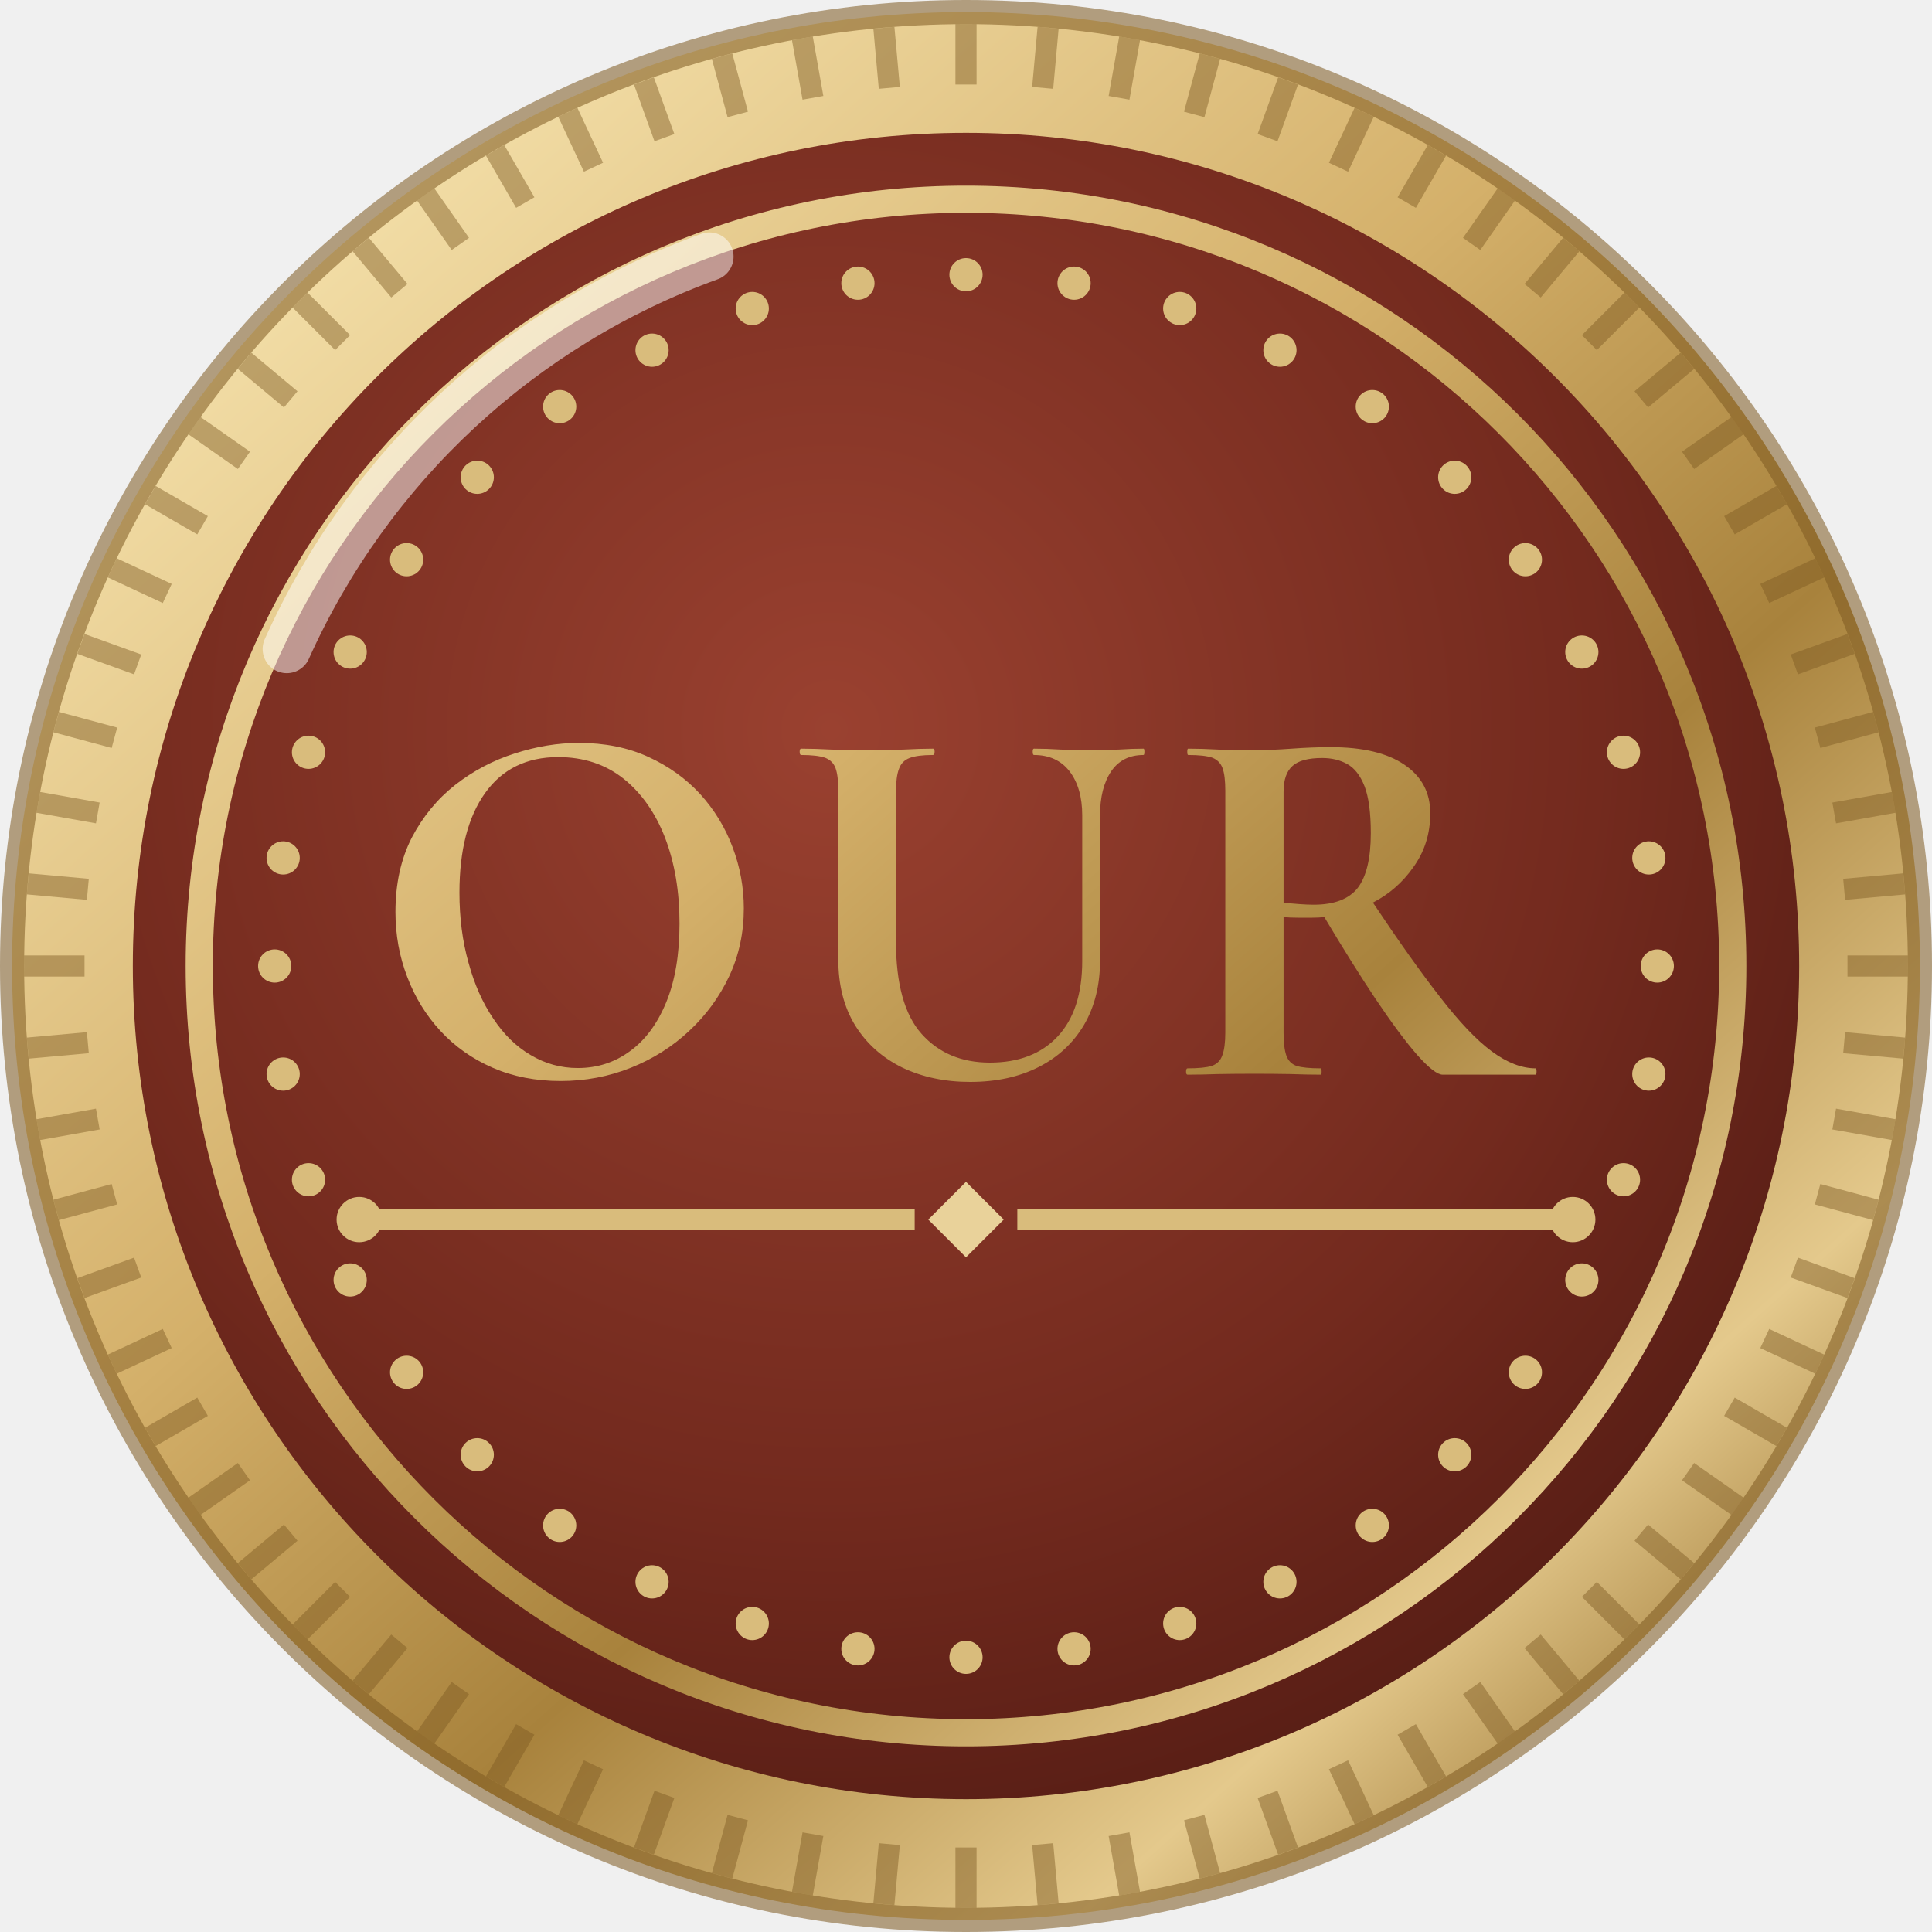
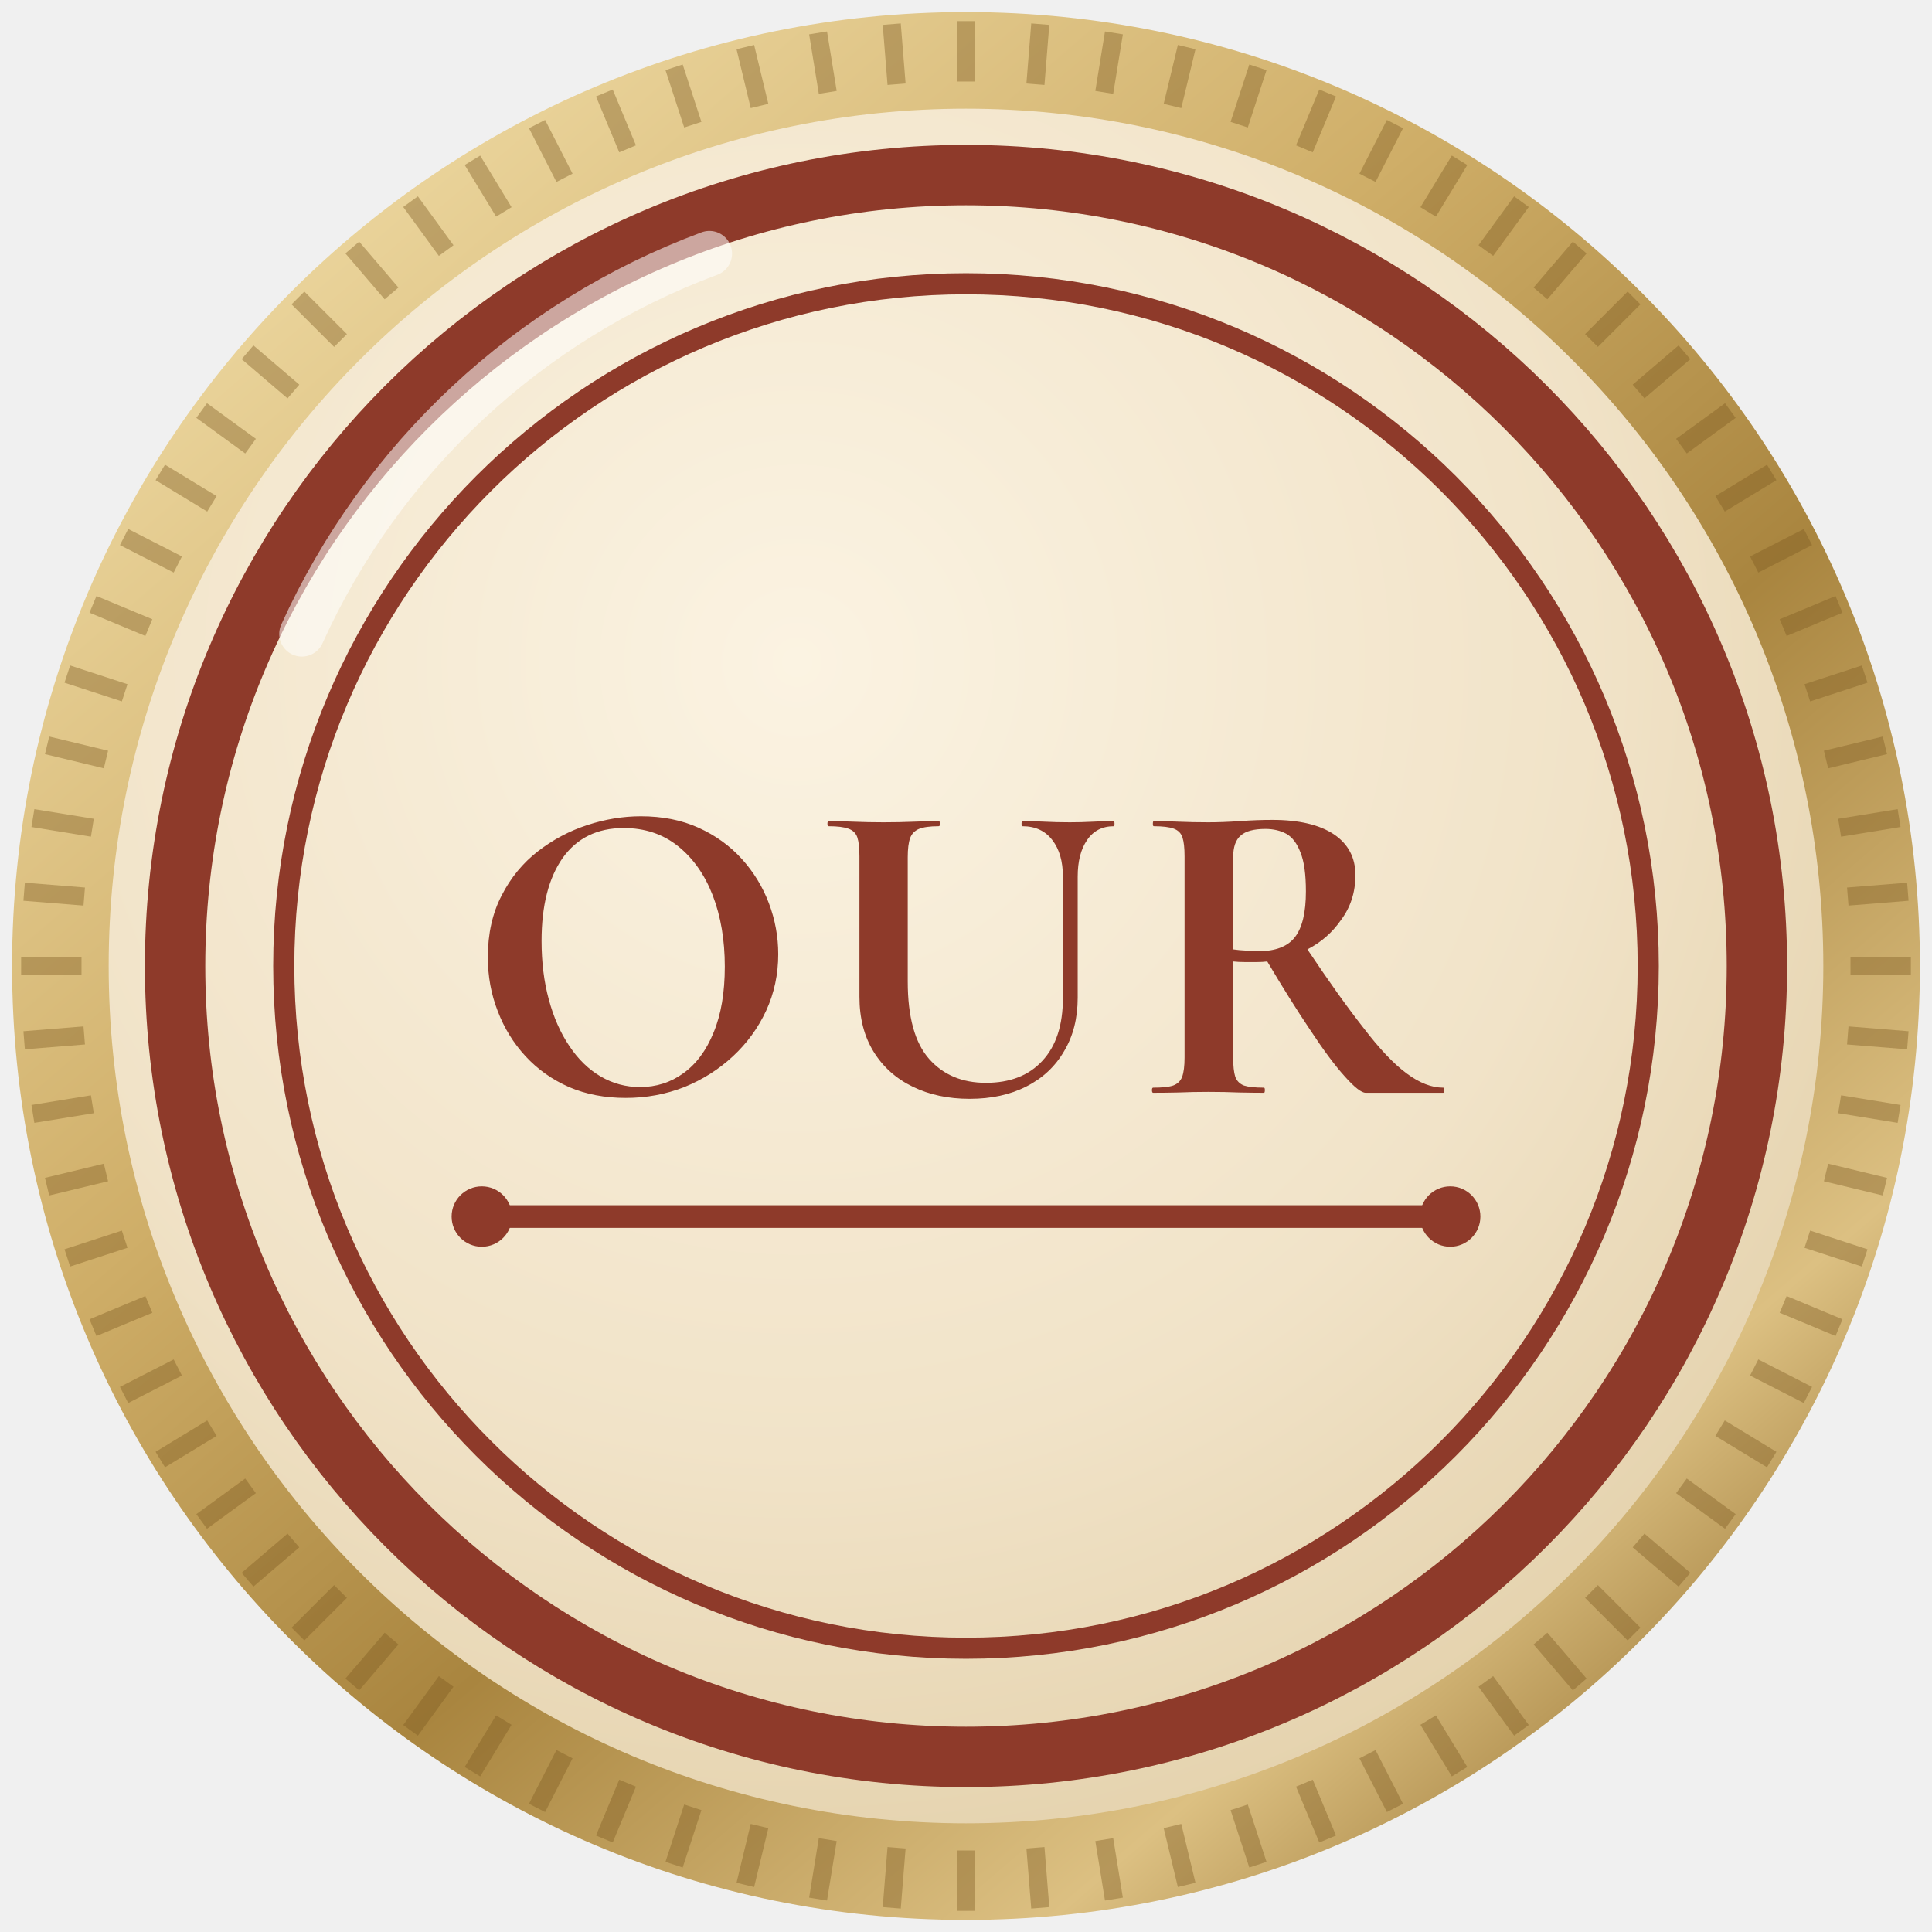
<svg xmlns="http://www.w3.org/2000/svg" viewBox="0 0 64 64">
  <defs>
-     <linearGradient id="cf" gradientUnits="userSpaceOnUse" x1="8" y1="6" x2="56" y2="60">
-       <stop offset="0" stop-color="#F6E3AE" />
-       <stop offset=".38" stop-color="#D4B06A" />
-       <stop offset=".62" stop-color="#A8823C" />
-       <stop offset=".85" stop-color="#E4C98C" />
-       <stop offset="1" stop-color="#9C7634" />
+     <radialGradient id="cf" cx="40%" cy="32%" r="78%">
+       <stop offset="0" stop-color="#FBF3E2" />
+       <stop offset=".6" stop-color="#F1E3C8" />
+       <stop offset="1" stop-color="#E2CFA8" />
+     </radialGradient>
+     <linearGradient id="cr" gradientUnits="userSpaceOnUse" x1="8" y1="4" x2="56" y2="60">
+       <stop offset="0" stop-color="#F0DCA6" />
+       <stop offset=".35" stop-color="#CFAE68" />
+       <stop offset=".6" stop-color="#A9853F" />
+       <stop offset=".85" stop-color="#DCC082" />
+       <stop offset="1" stop-color="#9C7836" />
    </linearGradient>
-     <radialGradient id="cr" cx="42%" cy="36%" r="70%">
-       <stop offset="0" stop-color="#9A4130" />
-       <stop offset=".65" stop-color="#732A1E" />
-       <stop offset="1" stop-color="#541C14" />
-     </radialGradient>
  </defs>
-   <circle cx="32" cy="32" r="31.6" fill="url(#cf)" />
-   <circle cx="32" cy="32" r="31.6" fill="none" stroke="#7E5A22" stroke-opacity=".55" stroke-width=".8" />
-   <g stroke="#7E5A22" stroke-opacity=".45" stroke-width=".7">
-     <path d="M61.2 32L63.2 32" />
-     <path d="M61.09 34.54L63.08 34.72" />
-     <path d="M60.76 37.07L62.73 37.42" />
-     <path d="M60.21 39.56L62.14 40.08" />
-     <path d="M59.44 41.99L61.32 42.67" />
-     <path d="M58.46 44.34L60.28 45.19" />
-     <path d="M57.29 46.6L59.02 47.6" />
-     <path d="M55.92 48.75L57.56 49.9" />
-     <path d="M54.37 50.77L55.9 52.05" />
-     <path d="M52.65 52.65L54.06 54.06" />
-     <path d="M50.77 54.37L52.05 55.9" />
-     <path d="M48.75 55.92L49.9 57.56" />
-     <path d="M46.6 57.29L47.6 59.02" />
-     <path d="M44.34 58.46L45.19 60.28" />
-     <path d="M41.99 59.44L42.67 61.32" />
-     <path d="M39.56 60.21L40.08 62.14" />
-     <path d="M37.07 60.76L37.42 62.73" />
-     <path d="M34.54 61.09L34.72 63.08" />
-     <path d="M32 61.2L32 63.2" />
-     <path d="M29.46 61.09L29.28 63.08" />
-     <path d="M26.93 60.76L26.58 62.73" />
-     <path d="M24.44 60.21L23.92 62.14" />
-     <path d="M22.01 59.44L21.33 61.32" />
-     <path d="M19.66 58.46L18.81 60.28" />
-     <path d="M17.4 57.29L16.4 59.02" />
-     <path d="M15.25 55.92L14.1 57.56" />
-     <path d="M13.23 54.37L11.95 55.9" />
-     <path d="M11.35 52.65L9.94 54.06" />
-     <path d="M9.63 50.77L8.1 52.05" />
-     <path d="M8.08 48.75L6.44 49.9" />
-     <path d="M6.71 46.6L4.98 47.6" />
-     <path d="M5.54 44.34L3.72 45.19" />
-     <path d="M4.56 41.99L2.68 42.67" />
-     <path d="M3.79 39.56L1.86 40.08" />
-     <path d="M3.24 37.07L1.27 37.42" />
-     <path d="M2.91 34.54L0.92 34.72" />
-     <path d="M2.8 32L0.8 32" />
-     <path d="M2.91 29.46L0.92 29.28" />
-     <path d="M3.24 26.93L1.27 26.58" />
-     <path d="M3.79 24.44L1.86 23.92" />
-     <path d="M4.56 22.01L2.68 21.33" />
-     <path d="M5.54 19.66L3.72 18.81" />
-     <path d="M6.71 17.4L4.98 16.4" />
-     <path d="M8.08 15.25L6.44 14.1" />
-     <path d="M9.63 13.23L8.1 11.95" />
-     <path d="M11.35 11.35L9.94 9.94" />
-     <path d="M13.23 9.63L11.95 8.1" />
-     <path d="M15.25 8.08L14.1 6.44" />
-     <path d="M17.4 6.71L16.4 4.98" />
-     <path d="M19.66 5.54L18.81 3.72" />
-     <path d="M22.01 4.56L21.33 2.68" />
-     <path d="M24.44 3.79L23.92 1.86" />
-     <path d="M26.93 3.24L26.58 1.27" />
-     <path d="M29.46 2.91L29.28 0.92" />
-     <path d="M32 2.8L32 0.8" />
-     <path d="M34.54 2.91L34.72 0.92" />
-     <path d="M37.07 3.24L37.42 1.27" />
-     <path d="M39.56 3.79L40.08 1.86" />
-     <path d="M41.99 4.56L42.67 2.68" />
-     <path d="M44.34 5.54L45.19 3.72" />
-     <path d="M46.6 6.71L47.6 4.98" />
-     <path d="M48.75 8.08L49.9 6.44" />
-     <path d="M50.77 9.63L52.05 8.1" />
-     <path d="M52.65 11.35L54.06 9.94" />
-     <path d="M54.37 13.23L55.9 11.95" />
-     <path d="M55.92 15.25L57.56 14.1" />
-     <path d="M57.29 17.4L59.02 16.4" />
-     <path d="M58.46 19.66L60.28 18.81" />
-     <path d="M59.44 22.01L61.32 21.33" />
-     <path d="M60.21 24.44L62.14 23.92" />
-     <path d="M60.76 26.93L62.73 26.58" />
-     <path d="M61.09 29.46L63.08 29.28" />
+   <circle cx="32" cy="32" r="31.6" fill="url(#cr)" />
+   <g stroke="#7E5A22" stroke-opacity=".4" stroke-width=".6">
+     <path d="M61.3 32L63.3 32" />
+     <path d="M61.21 34.3L63.2 34.46" />
+     <path d="M60.94 36.58L62.91 36.9" />
+     <path d="M60.49 38.84L62.44 39.31" />
+     <path d="M59.87 41.05L61.77 41.67" />
+     <path d="M59.07 43.21L60.92 43.98" />
+     <path d="M58.11 45.3L59.89 46.21" />
+     <path d="M56.98 47.31L58.69 48.35" />
+     <path d="M55.7 49.22L57.32 50.4" />
+     <path d="M54.28 51.03L55.8 52.33" />
+     <path d="M52.72 52.72L54.13 54.13" />
+     <path d="M51.03 54.28L52.33 55.8" />
+     <path d="M49.22 55.7L50.4 57.32" />
+     <path d="M47.31 56.98L48.35 58.69" />
+     <path d="M45.3 58.11L46.21 59.89" />
+     <path d="M43.21 59.07L43.98 60.92" />
+     <path d="M41.05 59.87L41.67 61.77" />
+     <path d="M38.84 60.49L39.31 62.44" />
+     <path d="M36.58 60.94L36.9 62.91" />
+     <path d="M34.3 61.21L34.46 63.2" />
+     <path d="M32 61.3L32 63.3" />
+     <path d="M29.7 61.21L29.54 63.2" />
+     <path d="M27.42 60.94L27.1 62.91" />
+     <path d="M25.16 60.49L24.69 62.44" />
+     <path d="M22.95 59.87L22.33 61.77" />
+     <path d="M20.79 59.07L20.02 60.92" />
+     <path d="M18.7 58.11L17.79 59.89" />
+     <path d="M16.69 56.98L15.65 58.69" />
+     <path d="M14.78 55.7L13.6 57.32" />
+     <path d="M12.97 54.28L11.67 55.8" />
+     <path d="M11.28 52.72L9.87 54.13" />
+     <path d="M9.72 51.03L8.2 52.33" />
+     <path d="M8.3 49.22L6.68 50.4" />
+     <path d="M7.02 47.31L5.31 48.35" />
+     <path d="M5.89 45.3L4.11 46.21" />
+     <path d="M4.93 43.21L3.08 43.98" />
+     <path d="M4.13 41.05L2.23 41.67" />
+     <path d="M3.51 38.84L1.56 39.31" />
+     <path d="M3.06 36.58L1.09 36.9" />
+     <path d="M2.79 34.3L0.8 34.46" />
+     <path d="M2.7 32L0.7 32" />
+     <path d="M2.79 29.7L0.8 29.54" />
+     <path d="M3.06 27.42L1.09 27.1" />
+     <path d="M3.51 25.16L1.56 24.69" />
+     <path d="M4.13 22.95L2.23 22.33" />
+     <path d="M4.93 20.79L3.08 20.02" />
+     <path d="M5.89 18.7L4.11 17.79" />
+     <path d="M7.02 16.69L5.31 15.65" />
+     <path d="M8.3 14.78L6.68 13.6" />
+     <path d="M9.72 12.97L8.2 11.67" />
+     <path d="M11.28 11.28L9.87 9.87" />
+     <path d="M12.97 9.72L11.67 8.2" />
+     <path d="M14.78 8.3L13.6 6.68" />
+     <path d="M16.69 7.02L15.65 5.31" />
+     <path d="M18.7 5.89L17.79 4.11" />
+     <path d="M20.79 4.93L20.02 3.08" />
+     <path d="M22.95 4.13L22.33 2.23" />
+     <path d="M25.16 3.51L24.69 1.56" />
+     <path d="M27.42 3.06L27.1 1.09" />
+     <path d="M29.7 2.79L29.54 0.8" />
+     <path d="M32 2.7L32 0.7" />
+     <path d="M34.3 2.79L34.46 0.8" />
+     <path d="M36.58 3.06L36.9 1.09" />
+     <path d="M38.84 3.51L39.31 1.56" />
+     <path d="M41.05 4.13L41.67 2.23" />
+     <path d="M43.21 4.93L43.98 3.08" />
+     <path d="M45.3 5.89L46.21 4.11" />
+     <path d="M47.31 7.02L48.35 5.31" />
+     <path d="M49.22 8.3L50.4 6.68" />
+     <path d="M51.03 9.72L52.33 8.2" />
+     <path d="M52.72 11.28L54.13 9.87" />
+     <path d="M54.28 12.97L55.8 11.67" />
+     <path d="M55.7 14.78L57.32 13.6" />
+     <path d="M56.98 16.69L58.69 15.65" />
+     <path d="M58.11 18.7L59.89 17.79" />
+     <path d="M59.07 20.79L60.92 20.02" />
+     <path d="M59.87 22.95L61.77 22.33" />
+     <path d="M60.49 25.16L62.44 24.69" />
+     <path d="M60.94 27.42L62.91 27.1" />
+     <path d="M61.21 29.7L63.2 29.54" />
  </g>
-   <circle cx="32" cy="32" r="27.6" fill="url(#cr)" />
-   <circle cx="32" cy="32" r="25.4" fill="none" stroke="url(#cf)" stroke-width=".9" />
-   <g fill="#D9BC7C">
-     <circle cx="54.9" cy="32" r=".55" />
-     <circle cx="54.62" cy="35.58" r=".55" />
-     <circle cx="53.78" cy="39.08" r=".55" />
-     <circle cx="52.4" cy="42.4" r=".55" />
-     <circle cx="50.53" cy="45.46" r=".55" />
-     <circle cx="48.19" cy="48.19" r=".55" />
-     <circle cx="45.46" cy="50.53" r=".55" />
-     <circle cx="42.4" cy="52.4" r=".55" />
-     <circle cx="39.08" cy="53.78" r=".55" />
-     <circle cx="35.58" cy="54.62" r=".55" />
-     <circle cx="32" cy="54.9" r=".55" />
-     <circle cx="28.42" cy="54.62" r=".55" />
-     <circle cx="24.92" cy="53.78" r=".55" />
-     <circle cx="21.6" cy="52.4" r=".55" />
-     <circle cx="18.54" cy="50.53" r=".55" />
-     <circle cx="15.81" cy="48.19" r=".55" />
-     <circle cx="13.47" cy="45.46" r=".55" />
-     <circle cx="11.6" cy="42.4" r=".55" />
-     <circle cx="10.22" cy="39.08" r=".55" />
-     <circle cx="9.38" cy="35.58" r=".55" />
-     <circle cx="9.1" cy="32" r=".55" />
-     <circle cx="9.38" cy="28.42" r=".55" />
-     <circle cx="10.22" cy="24.92" r=".55" />
-     <circle cx="11.6" cy="21.6" r=".55" />
-     <circle cx="13.47" cy="18.54" r=".55" />
-     <circle cx="15.81" cy="15.81" r=".55" />
-     <circle cx="18.54" cy="13.47" r=".55" />
-     <circle cx="21.6" cy="11.6" r=".55" />
-     <circle cx="24.92" cy="10.22" r=".55" />
-     <circle cx="28.42" cy="9.38" r=".55" />
-     <circle cx="32" cy="9.1" r=".55" />
-     <circle cx="35.58" cy="9.38" r=".55" />
-     <circle cx="39.08" cy="10.22" r=".55" />
-     <circle cx="42.4" cy="11.6" r=".55" />
-     <circle cx="45.46" cy="13.47" r=".55" />
-     <circle cx="48.19" cy="15.81" r=".55" />
-     <circle cx="50.53" cy="18.54" r=".55" />
-     <circle cx="52.4" cy="21.6" r=".55" />
-     <circle cx="53.78" cy="24.92" r=".55" />
-     <circle cx="54.62" cy="28.42" r=".55" />
-   </g>
-   <path fill="url(#cf)" d="M18.57 35.81Q17.33 35.81 16.32 35.37Q15.31 34.93 14.59 34.15Q13.87 33.37 13.49 32.36Q13.1 31.35 13.1 30.21Q13.1 28.81 13.64 27.75Q14.19 26.7 15.08 26Q15.98 25.3 17.05 24.96Q18.13 24.61 19.18 24.61Q20.46 24.61 21.47 25.07Q22.48 25.53 23.19 26.3Q23.9 27.08 24.27 28.07Q24.64 29.05 24.64 30.09Q24.64 31.3 24.16 32.33Q23.67 33.37 22.83 34.15Q22 34.93 20.9 35.37Q19.8 35.81 18.57 35.81ZM19.14 35.38Q20.11 35.38 20.87 34.82Q21.63 34.27 22.07 33.2Q22.51 32.13 22.51 30.59Q22.51 29 22.03 27.75Q21.55 26.51 20.65 25.79Q19.75 25.08 18.49 25.08Q16.92 25.08 16.07 26.27Q15.22 27.46 15.22 29.57Q15.22 30.83 15.52 31.89Q15.81 32.96 16.34 33.74Q16.86 34.53 17.58 34.95Q18.3 35.38 19.14 35.38ZM35.85 27.01Q35.85 26.1 35.43 25.55Q35.01 25.01 34.25 25.01Q34.21 25.01 34.21 24.9Q34.21 24.8 34.25 24.8Q34.68 24.8 35.14 24.83Q35.59 24.85 36.13 24.85Q36.6 24.85 37.05 24.83Q37.5 24.8 37.88 24.8Q37.91 24.8 37.91 24.9Q37.91 25.01 37.88 25.01Q37.18 25.01 36.81 25.55Q36.44 26.1 36.44 27.01V31.82Q36.44 33.04 35.91 33.95Q35.37 34.86 34.4 35.35Q33.43 35.84 32.14 35.84Q30.88 35.84 29.88 35.36Q28.89 34.87 28.33 33.97Q27.77 33.06 27.77 31.78V26.2Q27.77 25.7 27.68 25.45Q27.59 25.2 27.33 25.1Q27.06 25.01 26.54 25.01Q26.49 25.01 26.49 24.9Q26.49 24.8 26.54 24.8Q26.99 24.8 27.54 24.83Q28.09 24.85 28.72 24.85Q29.37 24.85 29.93 24.83Q30.48 24.8 30.91 24.8Q30.96 24.8 30.96 24.9Q30.96 25.01 30.91 25.01Q30.39 25.01 30.13 25.11Q29.87 25.21 29.78 25.47Q29.68 25.73 29.68 26.23V31.18Q29.68 33.3 30.53 34.25Q31.38 35.2 32.79 35.2Q34.23 35.2 35.04 34.33Q35.85 33.46 35.85 31.83ZM47.79 35.6Q47.53 35.6 46.95 34.95Q46.38 34.3 45.56 33.08Q44.8 31.94 43.87 30.38Q43.68 30.4 43.47 30.4H42.99Q42.73 30.4 42.52 30.38V34.2Q42.52 34.7 42.61 34.96Q42.7 35.22 42.95 35.31Q43.21 35.39 43.75 35.39Q43.78 35.39 43.78 35.5Q43.78 35.6 43.75 35.6Q43.3 35.6 42.75 35.58Q42.19 35.57 41.54 35.57Q40.92 35.57 40.35 35.58Q39.79 35.6 39.34 35.6Q39.29 35.6 39.29 35.5Q39.29 35.39 39.34 35.39Q39.88 35.39 40.14 35.31Q40.4 35.22 40.49 34.96Q40.59 34.7 40.59 34.2V26.2Q40.59 25.7 40.5 25.45Q40.41 25.2 40.16 25.1Q39.9 25.01 39.36 25.01Q39.33 25.01 39.33 24.9Q39.33 24.8 39.36 24.8Q39.81 24.8 40.36 24.83Q40.92 24.85 41.54 24.85Q42.11 24.85 42.79 24.8Q43.47 24.75 44.08 24.75Q45.67 24.75 46.52 25.33Q47.38 25.91 47.38 26.94Q47.38 27.96 46.81 28.74Q46.29 29.48 45.48 29.9Q46.76 31.82 47.69 33.01Q48.66 34.27 49.42 34.83Q50.18 35.39 50.87 35.39Q50.9 35.39 50.9 35.5Q50.9 35.6 50.87 35.6ZM45.41 27.6Q45.41 26.58 45.2 26.04Q44.99 25.51 44.63 25.31Q44.27 25.11 43.8 25.11Q43.11 25.11 42.82 25.37Q42.52 25.63 42.52 26.23V29.9Q42.76 29.93 43.04 29.95Q43.32 29.97 43.52 29.97Q44.54 29.97 44.98 29.41Q45.41 28.84 45.41 27.6Z" />
-   <path d="M11.9 40.4H30.3M33.7 40.4H52.1" stroke="#D9BC7C" stroke-width=".7" />
-   <path fill="#E9D29A" d="M32 39.15L33.25 40.4L32 41.65L30.75 40.4Z" />
-   <circle cx="11.9" cy="40.4" r=".75" fill="#D9BC7C" />
-   <circle cx="52.1" cy="40.4" r=".75" fill="#D9BC7C" />
-   <path d="M9.5 21.5a24.5 24.5 0 0 1 14-13" fill="none" stroke="#fff" stroke-opacity=".5" stroke-width="1.6" stroke-linecap="round" />
+   <circle cx="32" cy="32" r="28.4" fill="url(#cf)" />
+   <circle cx="32" cy="32" r="26.2" fill="none" stroke="#8E3A2A" stroke-width="2" />
+   <circle cx="32" cy="32" r="22.6" fill="none" stroke="#8E3A2A" stroke-width=".7" />
+   <path d="M20.73 36.37Q19.69 36.37 18.85 36.01Q18.01 35.64 17.41 34.99Q16.81 34.34 16.49 33.5Q16.16 32.66 16.16 31.71Q16.16 30.54 16.62 29.66Q17.07 28.78 17.82 28.2Q18.57 27.62 19.46 27.33Q20.35 27.04 21.23 27.04Q22.3 27.04 23.14 27.42Q23.98 27.8 24.57 28.45Q25.16 29.1 25.47 29.92Q25.78 30.74 25.78 31.61Q25.78 32.61 25.38 33.48Q24.98 34.34 24.28 34.99Q23.58 35.64 22.67 36.01Q21.75 36.37 20.73 36.37ZM21.2 36.01Q22.01 36.01 22.64 35.55Q23.28 35.09 23.64 34.2Q24.01 33.31 24.01 32.02Q24.01 30.7 23.61 29.66Q23.21 28.63 22.46 28.03Q21.71 27.43 20.66 27.43Q19.35 27.43 18.64 28.42Q17.94 29.42 17.94 31.17Q17.94 32.23 18.18 33.11Q18.42 34 18.86 34.65Q19.3 35.31 19.9 35.66Q20.5 36.01 21.2 36.01ZM35.21 29.04Q35.21 28.28 34.86 27.83Q34.51 27.37 33.87 27.37Q33.84 27.37 33.84 27.29Q33.84 27.2 33.87 27.2Q34.23 27.2 34.61 27.22Q35 27.24 35.44 27.24Q35.83 27.24 36.2 27.22Q36.58 27.2 36.9 27.2Q36.92 27.2 36.92 27.29Q36.92 27.37 36.9 27.37Q36.32 27.37 36.01 27.83Q35.7 28.28 35.7 29.04V33.05Q35.7 34.07 35.25 34.82Q34.81 35.58 34 35.99Q33.2 36.4 32.12 36.4Q31.06 36.4 30.24 36Q29.41 35.6 28.94 34.84Q28.47 34.08 28.47 33.02V28.37Q28.47 27.95 28.4 27.74Q28.33 27.53 28.1 27.45Q27.88 27.37 27.45 27.37Q27.41 27.37 27.41 27.29Q27.41 27.2 27.45 27.2Q27.82 27.2 28.28 27.22Q28.75 27.24 29.26 27.24Q29.81 27.24 30.27 27.22Q30.73 27.2 31.09 27.2Q31.14 27.2 31.14 27.29Q31.14 27.37 31.09 27.37Q30.66 27.37 30.44 27.46Q30.23 27.55 30.15 27.76Q30.07 27.98 30.07 28.4V32.51Q30.07 34.28 30.78 35.08Q31.48 35.87 32.66 35.87Q33.86 35.87 34.53 35.14Q35.21 34.41 35.21 33.06ZM45.24 36.2Q45.03 36.2 44.55 35.66Q44.06 35.12 43.39 34.1Q42.75 33.15 41.98 31.85Q41.82 31.87 41.64 31.87H41.24Q41.02 31.87 40.85 31.85V35.03Q40.85 35.45 40.92 35.67Q41 35.88 41.21 35.96Q41.43 36.03 41.87 36.03Q41.9 36.03 41.9 36.11Q41.9 36.2 41.87 36.2Q41.5 36.2 41.04 36.19Q40.58 36.17 40.03 36.17Q39.51 36.17 39.04 36.19Q38.58 36.2 38.2 36.2Q38.16 36.2 38.16 36.11Q38.16 36.03 38.2 36.03Q38.65 36.03 38.86 35.96Q39.08 35.88 39.16 35.67Q39.24 35.45 39.24 35.03V28.37Q39.24 27.95 39.17 27.74Q39.1 27.53 38.88 27.45Q38.66 27.37 38.22 27.37Q38.19 27.37 38.19 27.29Q38.19 27.2 38.22 27.2Q38.59 27.2 39.05 27.22Q39.51 27.24 40.03 27.24Q40.51 27.24 41.08 27.2Q41.64 27.16 42.15 27.16Q43.47 27.16 44.19 27.64Q44.9 28.12 44.9 28.99Q44.9 29.84 44.42 30.48Q43.99 31.1 43.31 31.45Q44.38 33.05 45.16 34.04Q45.96 35.09 46.6 35.56Q47.23 36.03 47.81 36.03Q47.84 36.03 47.84 36.11Q47.84 36.2 47.81 36.2ZM43.26 29.53Q43.26 28.68 43.08 28.24Q42.91 27.79 42.61 27.62Q42.31 27.46 41.92 27.46Q41.34 27.46 41.1 27.68Q40.85 27.89 40.85 28.4V31.45Q41.05 31.48 41.28 31.49Q41.51 31.51 41.69 31.51Q42.54 31.51 42.9 31.04Q43.26 30.57 43.26 29.53Z" fill="#8E3A2A" />
+   <path d="M15.96 40.3H48.04" stroke="#8E3A2A" stroke-width=".75" />
+   <circle cx="15.96" cy="40.3" r="1" fill="#8E3A2A" />
+   <circle cx="48.04" cy="40.3" r="1" fill="#8E3A2A" />
+   <path d="M10 21a24 24 0 0 1 13.5-12.6" fill="none" stroke="#fff" stroke-opacity=".55" stroke-width="1.5" stroke-linecap="round" />
</svg>
